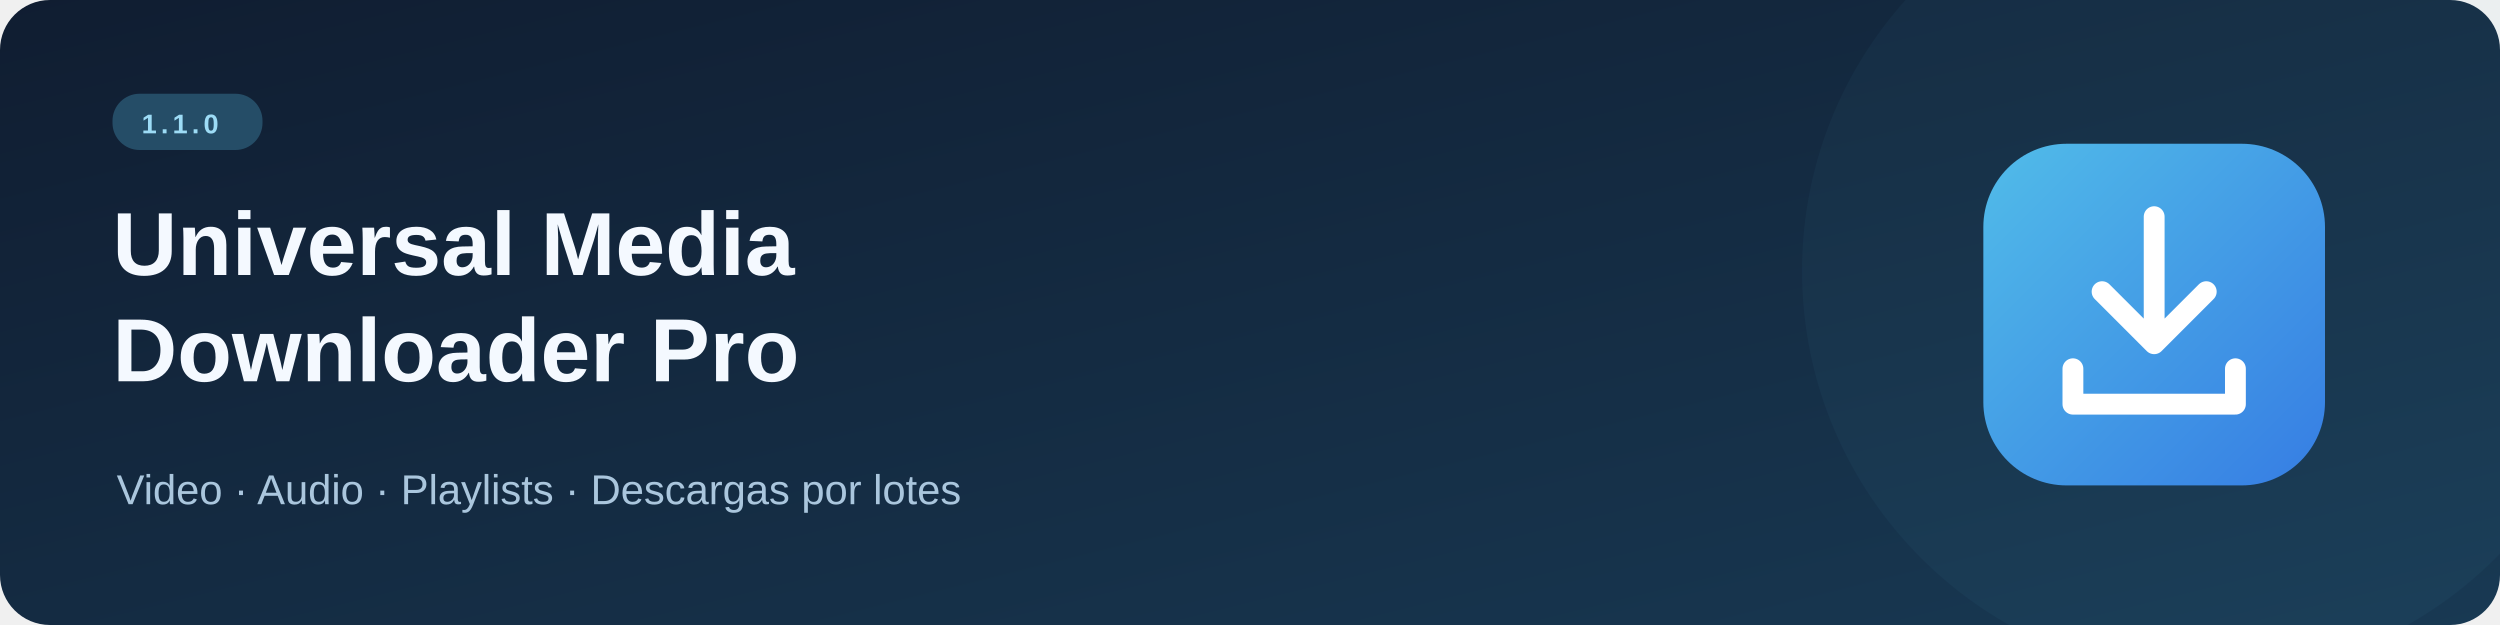
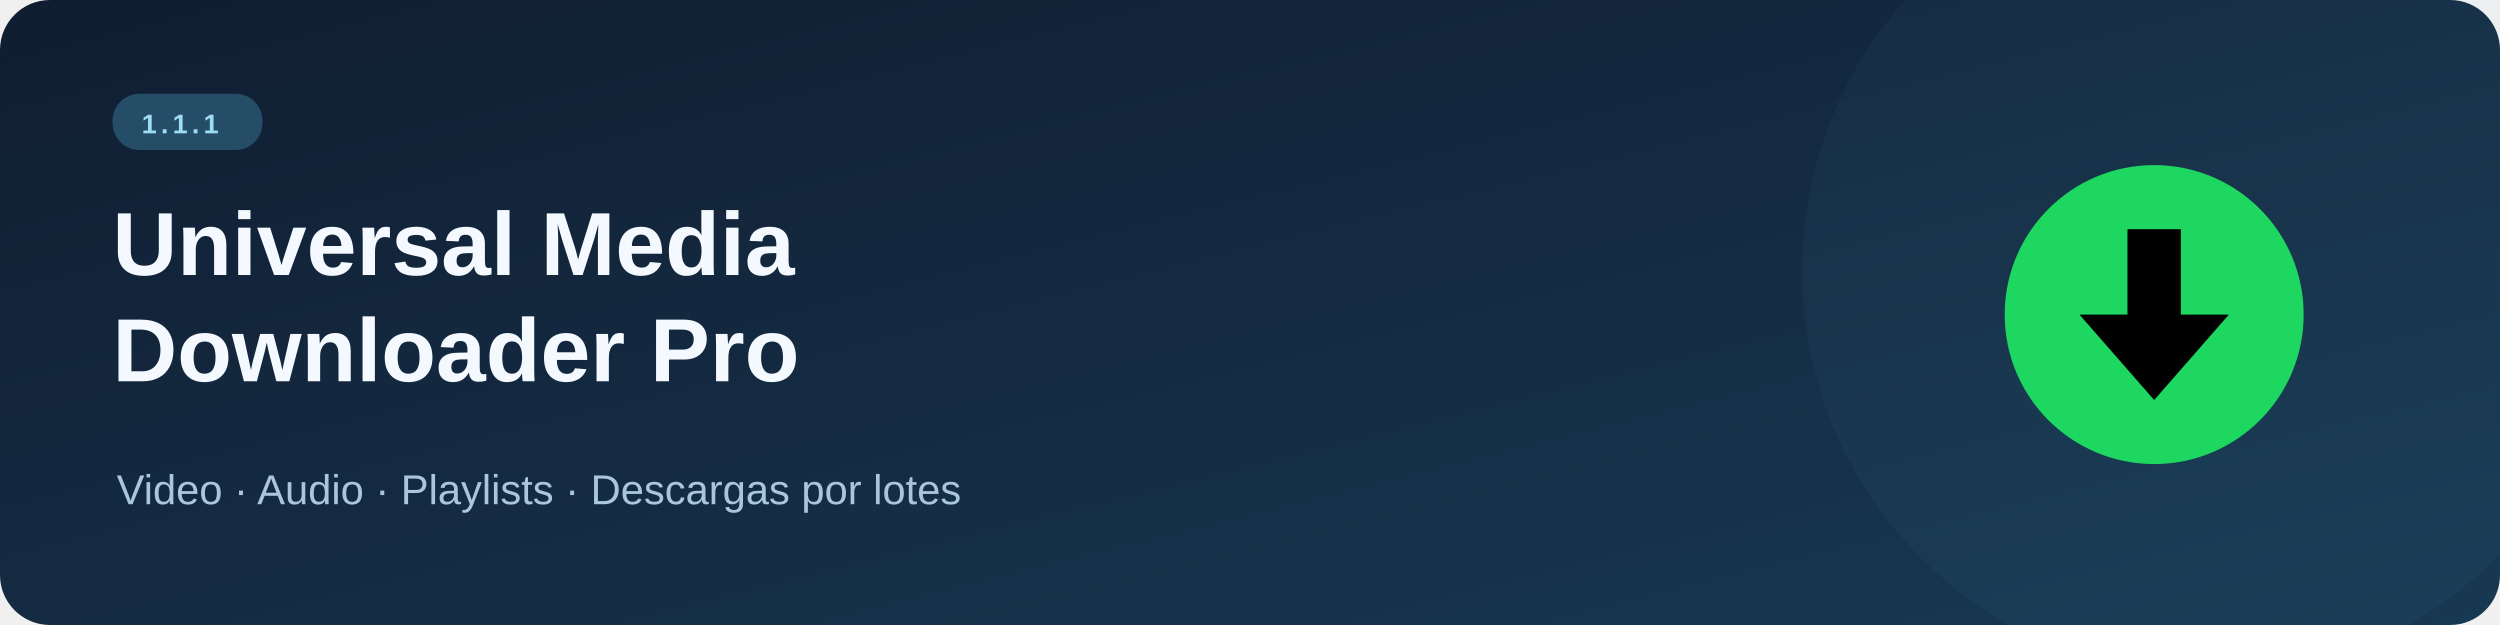
<svg xmlns="http://www.w3.org/2000/svg" viewBox="0 0 1200 300" role="img" aria-labelledby="title">
  <defs>
    <linearGradient id="bg" x2="1" y2="1">
      <stop stop-color="#101d31" />
      <stop offset="1" stop-color="#183953" />
    </linearGradient>
    <linearGradient id="icon" x2="1" y2="1">
      <stop stop-color="#51bce9" />
      <stop offset="1" stop-color="#367de3" />
    </linearGradient>
  </defs>
  <rect width="1200" height="300" rx="24" fill="url(#bg)" />
  <circle cx="1060" cy="130" r="195" fill="#5dc8f0" opacity=".04" />
  <rect x="54" y="45" width="72" height="27" rx="13" fill="#254d67" />
-   <text x="68" y="64" fill="#9ddcf6" font-family="Segoe UI,Arial,sans-serif" font-size="13" font-weight="700" letter-spacing="2">1.1.0</text>
+   <text x="68" y="64" fill="#9ddcf6" font-family="Segoe UI,Arial,sans-serif" font-size="13" font-weight="700" letter-spacing="2">1.1.1</text>
  <text x="54" y="132" fill="#f4f9ff" font-family="Segoe UI,Arial,sans-serif" font-size="43" font-weight="700">Universal Media</text>
  <text x="54" y="183" fill="#f4f9ff" font-family="Segoe UI,Arial,sans-serif" font-size="43" font-weight="700">Downloader Pro</text>
  <text x="56" y="242" fill="#aac6dd" font-family="Segoe UI,Arial,sans-serif" font-size="20">Video · Audio · Playlists · Descargas por lotes</text>
-   <rect x="952" y="69" width="164" height="164" rx="40" fill="url(#icon)" />
-   <path d="M1034 104V163M1009 140L1034 165L1059 140M995 177V194H1073V177" fill="none" stroke="white" stroke-width="10" stroke-linecap="round" stroke-linejoin="round" />
+   <g transform="translate(952 69) scale(0.640625)">
+     <circle cx="128" cy="128" r="112" fill="#1ED760" />
+     <path d="M108 64H148V128H184L128 192L72 128H108Z" fill="#000000" />
+   </g>
</svg>
